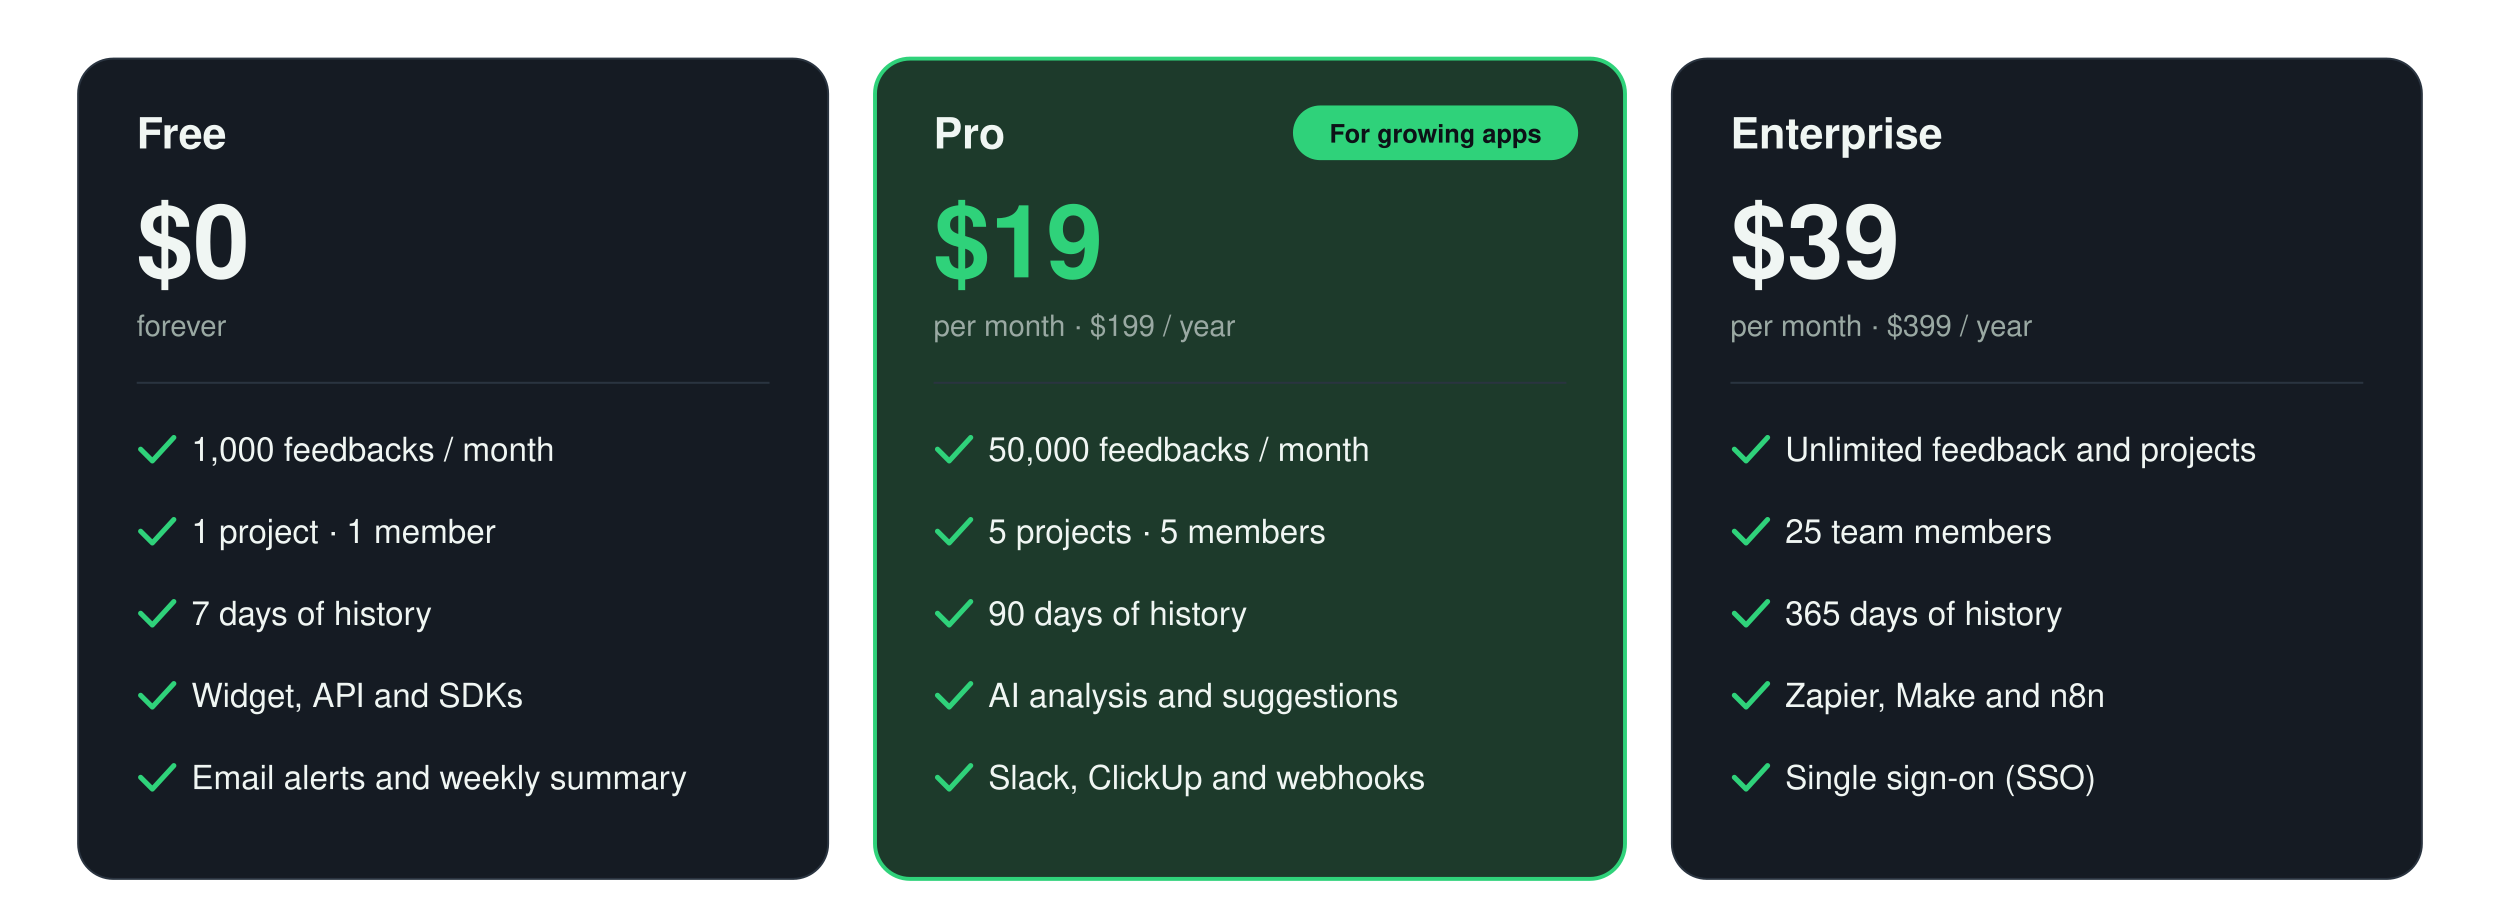
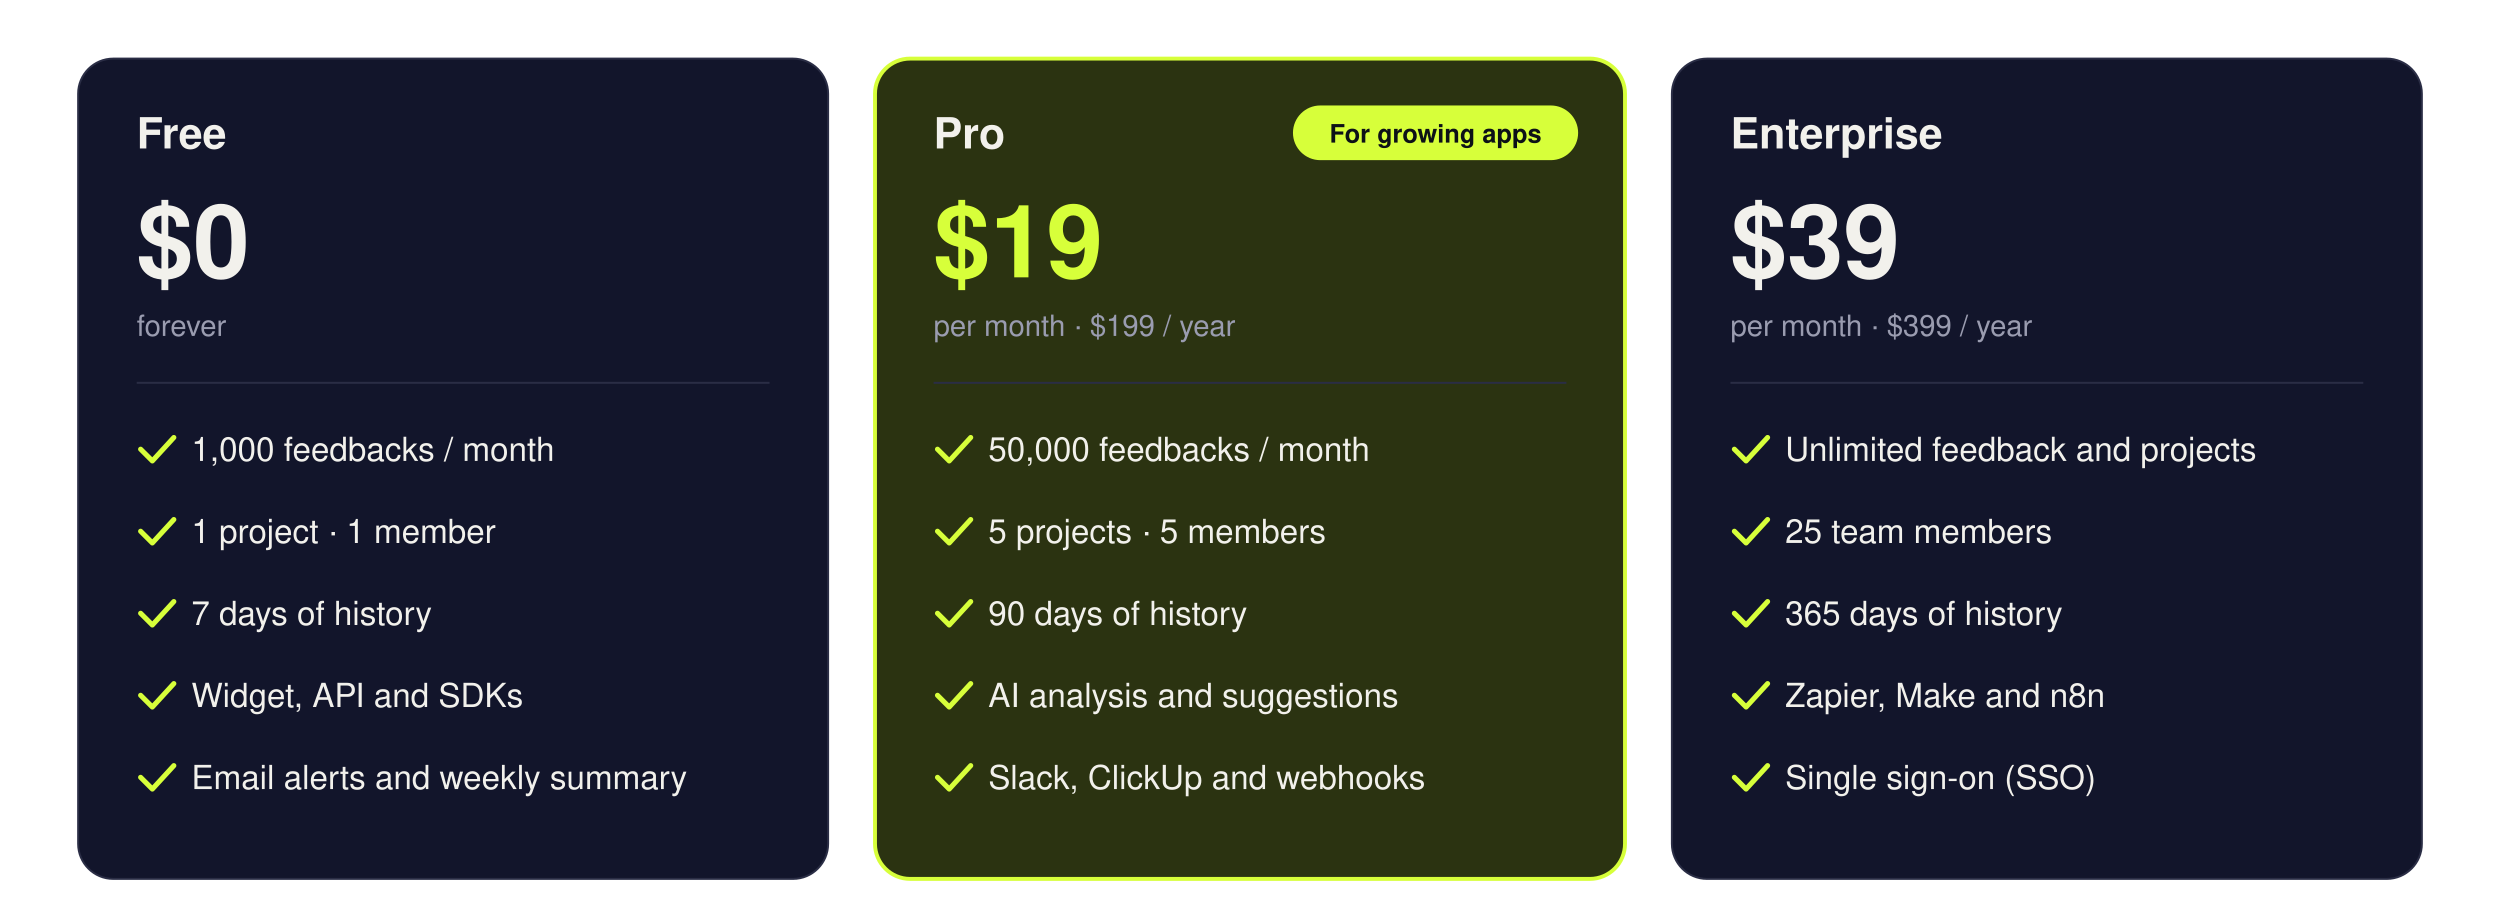
<svg xmlns="http://www.w3.org/2000/svg" width="1280" height="470" viewBox="0 0 1280 470" role="img" aria-label="Plans: Free $0, Pro $19 per month, Enterprise $39 per month">
-   <rect x="40" y="30" width="384" height="420" rx="18" fill="#151b23" stroke="#2a3440" stroke-width="1" />
-   <text x="70" y="76" font-family="-apple-system, BlinkMacSystemFont, 'Segoe UI', Helvetica, Arial, sans-serif" font-size="22" font-weight="700" fill="#f0f6f3">Free</text>
-   <text x="70" y="142" font-family="-apple-system, BlinkMacSystemFont, 'Segoe UI', Helvetica, Arial, sans-serif" font-size="52" font-weight="800" fill="#f0f6f3">$0</text>
-   <text x="70" y="172" font-family="-apple-system, BlinkMacSystemFont, 'Segoe UI', Helvetica, Arial, sans-serif" font-size="15" fill="#9aa9a3">forever</text>
-   <line x1="70" y1="196" x2="394" y2="196" stroke="#2a3440" />
-   <path d="M72 230 l6 6 l11 -12" fill="none" stroke="#2fd27a" stroke-width="2.6" stroke-linecap="round" stroke-linejoin="round" />
-   <text x="98" y="236" font-family="-apple-system, BlinkMacSystemFont, 'Segoe UI', Helvetica, Arial, sans-serif" font-size="17" fill="#f0f6f3">1,000 feedbacks / month</text>
-   <path d="M72 272 l6 6 l11 -12" fill="none" stroke="#2fd27a" stroke-width="2.6" stroke-linecap="round" stroke-linejoin="round" />
-   <text x="98" y="278" font-family="-apple-system, BlinkMacSystemFont, 'Segoe UI', Helvetica, Arial, sans-serif" font-size="17" fill="#f0f6f3">1 project · 1 member</text>
-   <path d="M72 314 l6 6 l11 -12" fill="none" stroke="#2fd27a" stroke-width="2.6" stroke-linecap="round" stroke-linejoin="round" />
-   <text x="98" y="320" font-family="-apple-system, BlinkMacSystemFont, 'Segoe UI', Helvetica, Arial, sans-serif" font-size="17" fill="#f0f6f3">7 days of history</text>
-   <path d="M72 356 l6 6 l11 -12" fill="none" stroke="#2fd27a" stroke-width="2.6" stroke-linecap="round" stroke-linejoin="round" />
-   <text x="98" y="362" font-family="-apple-system, BlinkMacSystemFont, 'Segoe UI', Helvetica, Arial, sans-serif" font-size="17" fill="#f0f6f3">Widget, API and SDKs</text>
-   <path d="M72 398 l6 6 l11 -12" fill="none" stroke="#2fd27a" stroke-width="2.6" stroke-linecap="round" stroke-linejoin="round" />
-   <text x="98" y="404" font-family="-apple-system, BlinkMacSystemFont, 'Segoe UI', Helvetica, Arial, sans-serif" font-size="17" fill="#f0f6f3">Email alerts and weekly summary</text>
-   <rect x="448" y="30" width="384" height="420" rx="18" fill="#1d3a2b" stroke="#2fd27a" stroke-width="2" />
-   <rect x="662" y="54" width="146" height="28" rx="14" fill="#2fd27a" />
+   <rect x="40" y="30" width="384" height="420" rx="18" fill="#12152B" stroke="#2A2D45" stroke-width="1" />
+   <text x="70" y="76" font-family="-apple-system, BlinkMacSystemFont, 'Segoe UI', Helvetica, Arial, sans-serif" font-size="22" font-weight="700" fill="#F2F1EC">Free</text>
+   <text x="70" y="142" font-family="-apple-system, BlinkMacSystemFont, 'Segoe UI', Helvetica, Arial, sans-serif" font-size="52" font-weight="800" fill="#F2F1EC">$0</text>
+   <text x="70" y="172" font-family="-apple-system, BlinkMacSystemFont, 'Segoe UI', Helvetica, Arial, sans-serif" font-size="15" fill="#9A9CB0">forever</text>
+   <line x1="70" y1="196" x2="394" y2="196" stroke="#2A2D45" />
+   <path d="M72 230 l6 6 l11 -12" fill="none" stroke="#D7FF3A" stroke-width="2.6" stroke-linecap="round" stroke-linejoin="round" />
+   <text x="98" y="236" font-family="-apple-system, BlinkMacSystemFont, 'Segoe UI', Helvetica, Arial, sans-serif" font-size="17" fill="#F2F1EC">1,000 feedbacks / month</text>
+   <path d="M72 272 l6 6 l11 -12" fill="none" stroke="#D7FF3A" stroke-width="2.6" stroke-linecap="round" stroke-linejoin="round" />
+   <text x="98" y="278" font-family="-apple-system, BlinkMacSystemFont, 'Segoe UI', Helvetica, Arial, sans-serif" font-size="17" fill="#F2F1EC">1 project · 1 member</text>
+   <path d="M72 314 l6 6 l11 -12" fill="none" stroke="#D7FF3A" stroke-width="2.6" stroke-linecap="round" stroke-linejoin="round" />
+   <text x="98" y="320" font-family="-apple-system, BlinkMacSystemFont, 'Segoe UI', Helvetica, Arial, sans-serif" font-size="17" fill="#F2F1EC">7 days of history</text>
+   <path d="M72 356 l6 6 l11 -12" fill="none" stroke="#D7FF3A" stroke-width="2.6" stroke-linecap="round" stroke-linejoin="round" />
+   <text x="98" y="362" font-family="-apple-system, BlinkMacSystemFont, 'Segoe UI', Helvetica, Arial, sans-serif" font-size="17" fill="#F2F1EC">Widget, API and SDKs</text>
+   <path d="M72 398 l6 6 l11 -12" fill="none" stroke="#D7FF3A" stroke-width="2.6" stroke-linecap="round" stroke-linejoin="round" />
+   <text x="98" y="404" font-family="-apple-system, BlinkMacSystemFont, 'Segoe UI', Helvetica, Arial, sans-serif" font-size="17" fill="#F2F1EC">Email alerts and weekly summary</text>
+   <rect x="448" y="30" width="384" height="420" rx="18" fill="#2B3311" stroke="#D7FF3A" stroke-width="2" />
+   <rect x="662" y="54" width="146" height="28" rx="14" fill="#D7FF3A" />
  <text x="735" y="73" text-anchor="middle" font-family="-apple-system, BlinkMacSystemFont, 'Segoe UI', Helvetica, Arial, sans-serif" font-size="13" font-weight="700" fill="#0d1117">For growing apps</text>
-   <text x="478" y="76" font-family="-apple-system, BlinkMacSystemFont, 'Segoe UI', Helvetica, Arial, sans-serif" font-size="22" font-weight="700" fill="#f0f6f3">Pro</text>
-   <text x="478" y="142" font-family="-apple-system, BlinkMacSystemFont, 'Segoe UI', Helvetica, Arial, sans-serif" font-size="52" font-weight="800" fill="#2fd27a">$19</text>
-   <text x="478" y="172" font-family="-apple-system, BlinkMacSystemFont, 'Segoe UI', Helvetica, Arial, sans-serif" font-size="15" fill="#9aa9a3">per month · $199 / year</text>
-   <line x1="478" y1="196" x2="802" y2="196" stroke="#2a3440" />
-   <path d="M480 230 l6 6 l11 -12" fill="none" stroke="#2fd27a" stroke-width="2.6" stroke-linecap="round" stroke-linejoin="round" />
-   <text x="506" y="236" font-family="-apple-system, BlinkMacSystemFont, 'Segoe UI', Helvetica, Arial, sans-serif" font-size="17" fill="#f0f6f3">50,000 feedbacks / month</text>
-   <path d="M480 272 l6 6 l11 -12" fill="none" stroke="#2fd27a" stroke-width="2.6" stroke-linecap="round" stroke-linejoin="round" />
-   <text x="506" y="278" font-family="-apple-system, BlinkMacSystemFont, 'Segoe UI', Helvetica, Arial, sans-serif" font-size="17" fill="#f0f6f3">5 projects · 5 members</text>
-   <path d="M480 314 l6 6 l11 -12" fill="none" stroke="#2fd27a" stroke-width="2.6" stroke-linecap="round" stroke-linejoin="round" />
-   <text x="506" y="320" font-family="-apple-system, BlinkMacSystemFont, 'Segoe UI', Helvetica, Arial, sans-serif" font-size="17" fill="#f0f6f3">90 days of history</text>
-   <path d="M480 356 l6 6 l11 -12" fill="none" stroke="#2fd27a" stroke-width="2.6" stroke-linecap="round" stroke-linejoin="round" />
-   <text x="506" y="362" font-family="-apple-system, BlinkMacSystemFont, 'Segoe UI', Helvetica, Arial, sans-serif" font-size="17" fill="#f0f6f3">AI analysis and suggestions</text>
-   <path d="M480 398 l6 6 l11 -12" fill="none" stroke="#2fd27a" stroke-width="2.6" stroke-linecap="round" stroke-linejoin="round" />
-   <text x="506" y="404" font-family="-apple-system, BlinkMacSystemFont, 'Segoe UI', Helvetica, Arial, sans-serif" font-size="17" fill="#f0f6f3">Slack, ClickUp and webhooks</text>
-   <rect x="856" y="30" width="384" height="420" rx="18" fill="#151b23" stroke="#2a3440" stroke-width="1" />
-   <text x="886" y="76" font-family="-apple-system, BlinkMacSystemFont, 'Segoe UI', Helvetica, Arial, sans-serif" font-size="22" font-weight="700" fill="#f0f6f3">Enterprise</text>
-   <text x="886" y="142" font-family="-apple-system, BlinkMacSystemFont, 'Segoe UI', Helvetica, Arial, sans-serif" font-size="52" font-weight="800" fill="#f0f6f3">$39</text>
-   <text x="886" y="172" font-family="-apple-system, BlinkMacSystemFont, 'Segoe UI', Helvetica, Arial, sans-serif" font-size="15" fill="#9aa9a3">per month · $399 / year</text>
-   <line x1="886" y1="196" x2="1210" y2="196" stroke="#2a3440" />
-   <path d="M888 230 l6 6 l11 -12" fill="none" stroke="#2fd27a" stroke-width="2.6" stroke-linecap="round" stroke-linejoin="round" />
-   <text x="914" y="236" font-family="-apple-system, BlinkMacSystemFont, 'Segoe UI', Helvetica, Arial, sans-serif" font-size="17" fill="#f0f6f3">Unlimited feedback and projects</text>
-   <path d="M888 272 l6 6 l11 -12" fill="none" stroke="#2fd27a" stroke-width="2.6" stroke-linecap="round" stroke-linejoin="round" />
-   <text x="914" y="278" font-family="-apple-system, BlinkMacSystemFont, 'Segoe UI', Helvetica, Arial, sans-serif" font-size="17" fill="#f0f6f3">25 team members</text>
-   <path d="M888 314 l6 6 l11 -12" fill="none" stroke="#2fd27a" stroke-width="2.6" stroke-linecap="round" stroke-linejoin="round" />
-   <text x="914" y="320" font-family="-apple-system, BlinkMacSystemFont, 'Segoe UI', Helvetica, Arial, sans-serif" font-size="17" fill="#f0f6f3">365 days of history</text>
-   <path d="M888 356 l6 6 l11 -12" fill="none" stroke="#2fd27a" stroke-width="2.6" stroke-linecap="round" stroke-linejoin="round" />
-   <text x="914" y="362" font-family="-apple-system, BlinkMacSystemFont, 'Segoe UI', Helvetica, Arial, sans-serif" font-size="17" fill="#f0f6f3">Zapier, Make and n8n</text>
-   <path d="M888 398 l6 6 l11 -12" fill="none" stroke="#2fd27a" stroke-width="2.6" stroke-linecap="round" stroke-linejoin="round" />
-   <text x="914" y="404" font-family="-apple-system, BlinkMacSystemFont, 'Segoe UI', Helvetica, Arial, sans-serif" font-size="17" fill="#f0f6f3">Single sign-on (SSO)</text>
+   <text x="478" y="76" font-family="-apple-system, BlinkMacSystemFont, 'Segoe UI', Helvetica, Arial, sans-serif" font-size="22" font-weight="700" fill="#F2F1EC">Pro</text>
+   <text x="478" y="142" font-family="-apple-system, BlinkMacSystemFont, 'Segoe UI', Helvetica, Arial, sans-serif" font-size="52" font-weight="800" fill="#D7FF3A">$19</text>
+   <text x="478" y="172" font-family="-apple-system, BlinkMacSystemFont, 'Segoe UI', Helvetica, Arial, sans-serif" font-size="15" fill="#9A9CB0">per month · $199 / year</text>
+   <line x1="478" y1="196" x2="802" y2="196" stroke="#2A2D45" />
+   <path d="M480 230 l6 6 l11 -12" fill="none" stroke="#D7FF3A" stroke-width="2.6" stroke-linecap="round" stroke-linejoin="round" />
+   <text x="506" y="236" font-family="-apple-system, BlinkMacSystemFont, 'Segoe UI', Helvetica, Arial, sans-serif" font-size="17" fill="#F2F1EC">50,000 feedbacks / month</text>
+   <path d="M480 272 l6 6 l11 -12" fill="none" stroke="#D7FF3A" stroke-width="2.6" stroke-linecap="round" stroke-linejoin="round" />
+   <text x="506" y="278" font-family="-apple-system, BlinkMacSystemFont, 'Segoe UI', Helvetica, Arial, sans-serif" font-size="17" fill="#F2F1EC">5 projects · 5 members</text>
+   <path d="M480 314 l6 6 l11 -12" fill="none" stroke="#D7FF3A" stroke-width="2.6" stroke-linecap="round" stroke-linejoin="round" />
+   <text x="506" y="320" font-family="-apple-system, BlinkMacSystemFont, 'Segoe UI', Helvetica, Arial, sans-serif" font-size="17" fill="#F2F1EC">90 days of history</text>
+   <path d="M480 356 l6 6 l11 -12" fill="none" stroke="#D7FF3A" stroke-width="2.6" stroke-linecap="round" stroke-linejoin="round" />
+   <text x="506" y="362" font-family="-apple-system, BlinkMacSystemFont, 'Segoe UI', Helvetica, Arial, sans-serif" font-size="17" fill="#F2F1EC">AI analysis and suggestions</text>
+   <path d="M480 398 l6 6 l11 -12" fill="none" stroke="#D7FF3A" stroke-width="2.6" stroke-linecap="round" stroke-linejoin="round" />
+   <text x="506" y="404" font-family="-apple-system, BlinkMacSystemFont, 'Segoe UI', Helvetica, Arial, sans-serif" font-size="17" fill="#F2F1EC">Slack, ClickUp and webhooks</text>
+   <rect x="856" y="30" width="384" height="420" rx="18" fill="#12152B" stroke="#2A2D45" stroke-width="1" />
+   <text x="886" y="76" font-family="-apple-system, BlinkMacSystemFont, 'Segoe UI', Helvetica, Arial, sans-serif" font-size="22" font-weight="700" fill="#F2F1EC">Enterprise</text>
+   <text x="886" y="142" font-family="-apple-system, BlinkMacSystemFont, 'Segoe UI', Helvetica, Arial, sans-serif" font-size="52" font-weight="800" fill="#F2F1EC">$39</text>
+   <text x="886" y="172" font-family="-apple-system, BlinkMacSystemFont, 'Segoe UI', Helvetica, Arial, sans-serif" font-size="15" fill="#9A9CB0">per month · $399 / year</text>
+   <line x1="886" y1="196" x2="1210" y2="196" stroke="#2A2D45" />
+   <path d="M888 230 l6 6 l11 -12" fill="none" stroke="#D7FF3A" stroke-width="2.6" stroke-linecap="round" stroke-linejoin="round" />
+   <text x="914" y="236" font-family="-apple-system, BlinkMacSystemFont, 'Segoe UI', Helvetica, Arial, sans-serif" font-size="17" fill="#F2F1EC">Unlimited feedback and projects</text>
+   <path d="M888 272 l6 6 l11 -12" fill="none" stroke="#D7FF3A" stroke-width="2.6" stroke-linecap="round" stroke-linejoin="round" />
+   <text x="914" y="278" font-family="-apple-system, BlinkMacSystemFont, 'Segoe UI', Helvetica, Arial, sans-serif" font-size="17" fill="#F2F1EC">25 team members</text>
+   <path d="M888 314 l6 6 l11 -12" fill="none" stroke="#D7FF3A" stroke-width="2.6" stroke-linecap="round" stroke-linejoin="round" />
+   <text x="914" y="320" font-family="-apple-system, BlinkMacSystemFont, 'Segoe UI', Helvetica, Arial, sans-serif" font-size="17" fill="#F2F1EC">365 days of history</text>
+   <path d="M888 356 l6 6 l11 -12" fill="none" stroke="#D7FF3A" stroke-width="2.6" stroke-linecap="round" stroke-linejoin="round" />
+   <text x="914" y="362" font-family="-apple-system, BlinkMacSystemFont, 'Segoe UI', Helvetica, Arial, sans-serif" font-size="17" fill="#F2F1EC">Zapier, Make and n8n</text>
+   <path d="M888 398 l6 6 l11 -12" fill="none" stroke="#D7FF3A" stroke-width="2.6" stroke-linecap="round" stroke-linejoin="round" />
+   <text x="914" y="404" font-family="-apple-system, BlinkMacSystemFont, 'Segoe UI', Helvetica, Arial, sans-serif" font-size="17" fill="#F2F1EC">Single sign-on (SSO)</text>
</svg>
